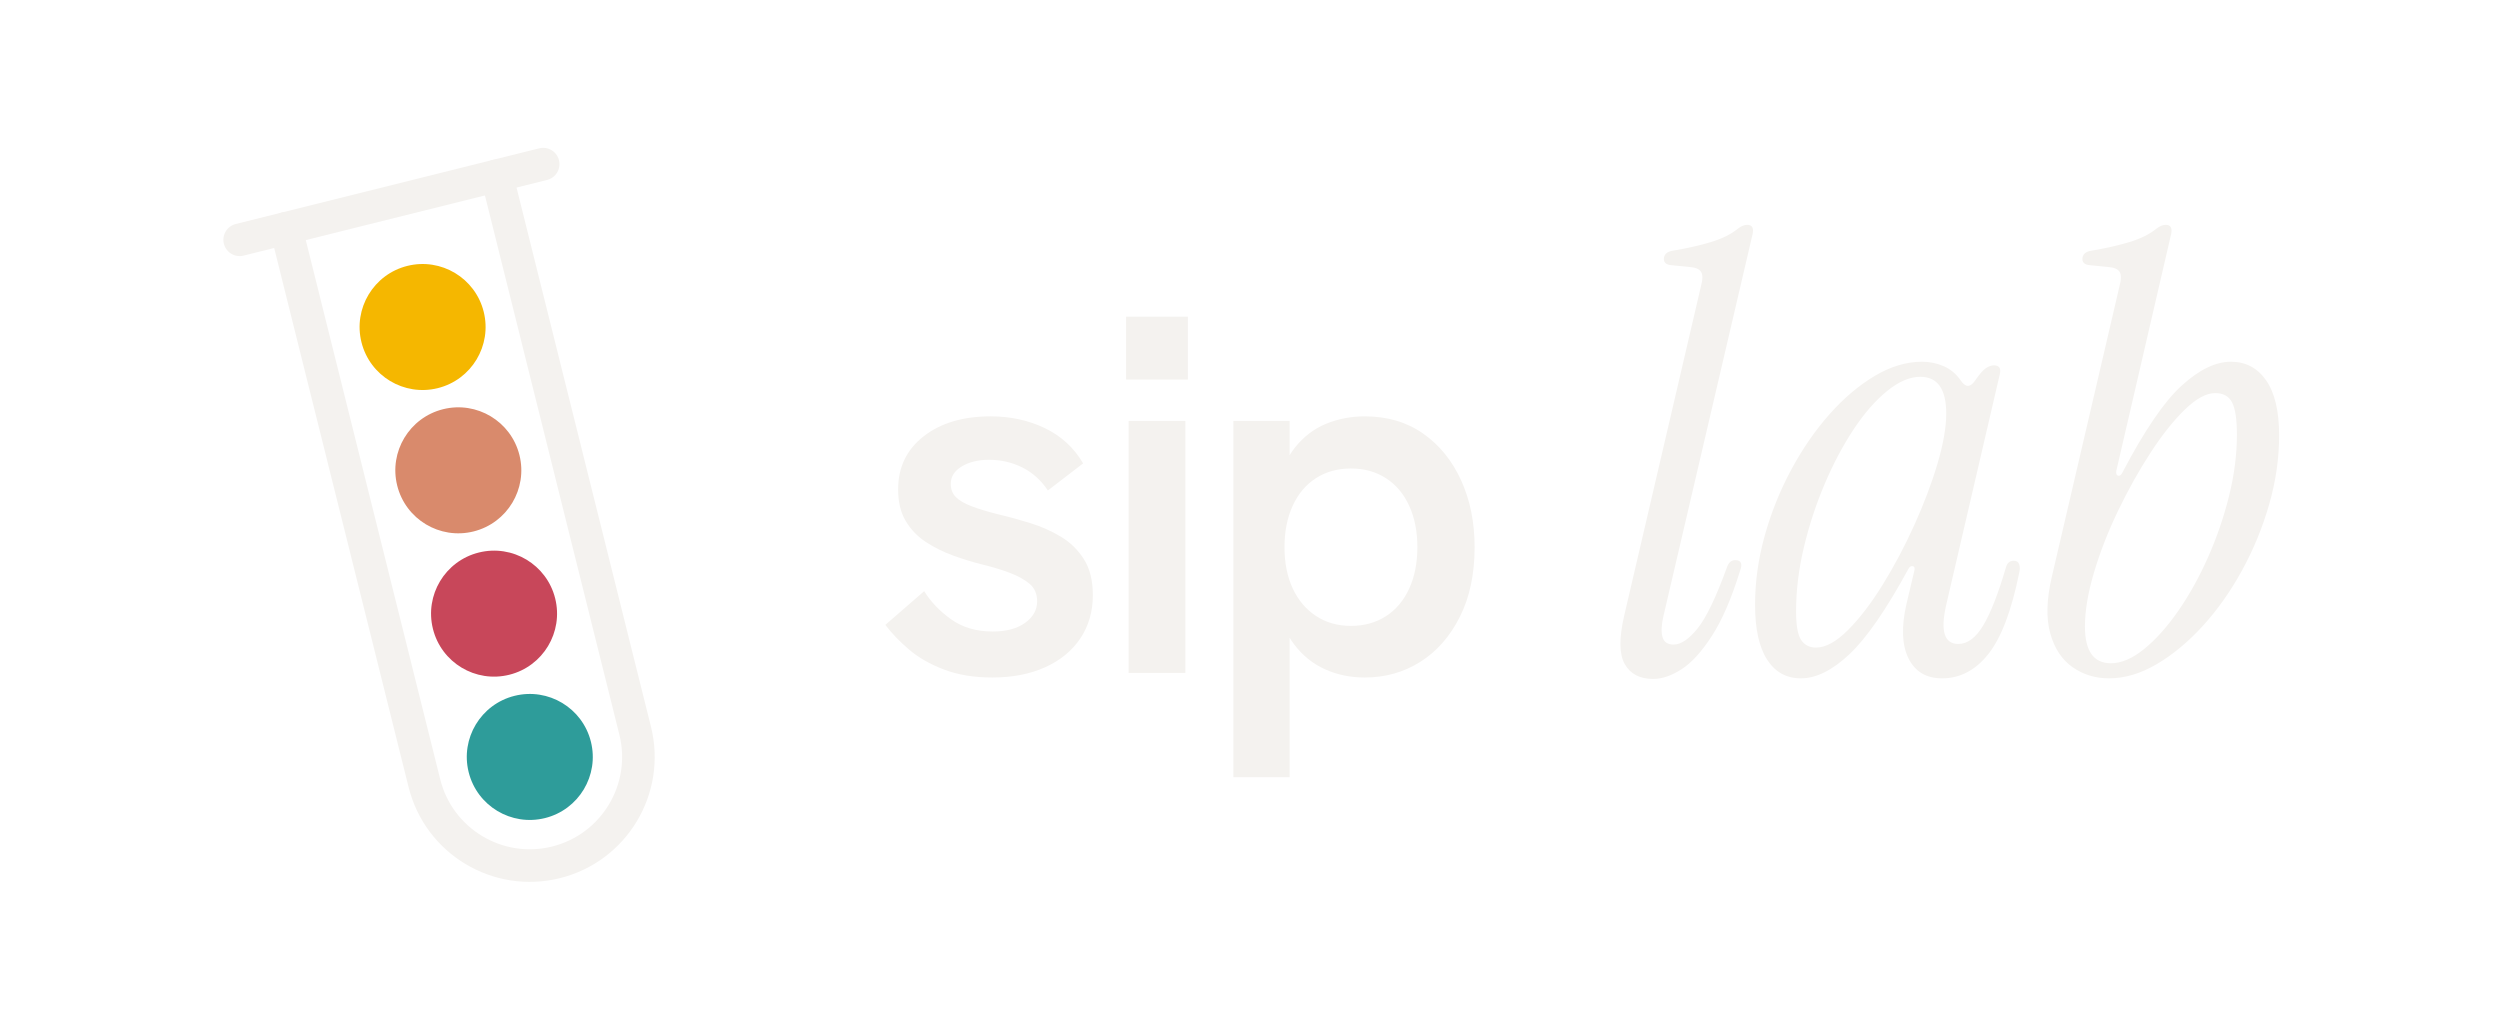
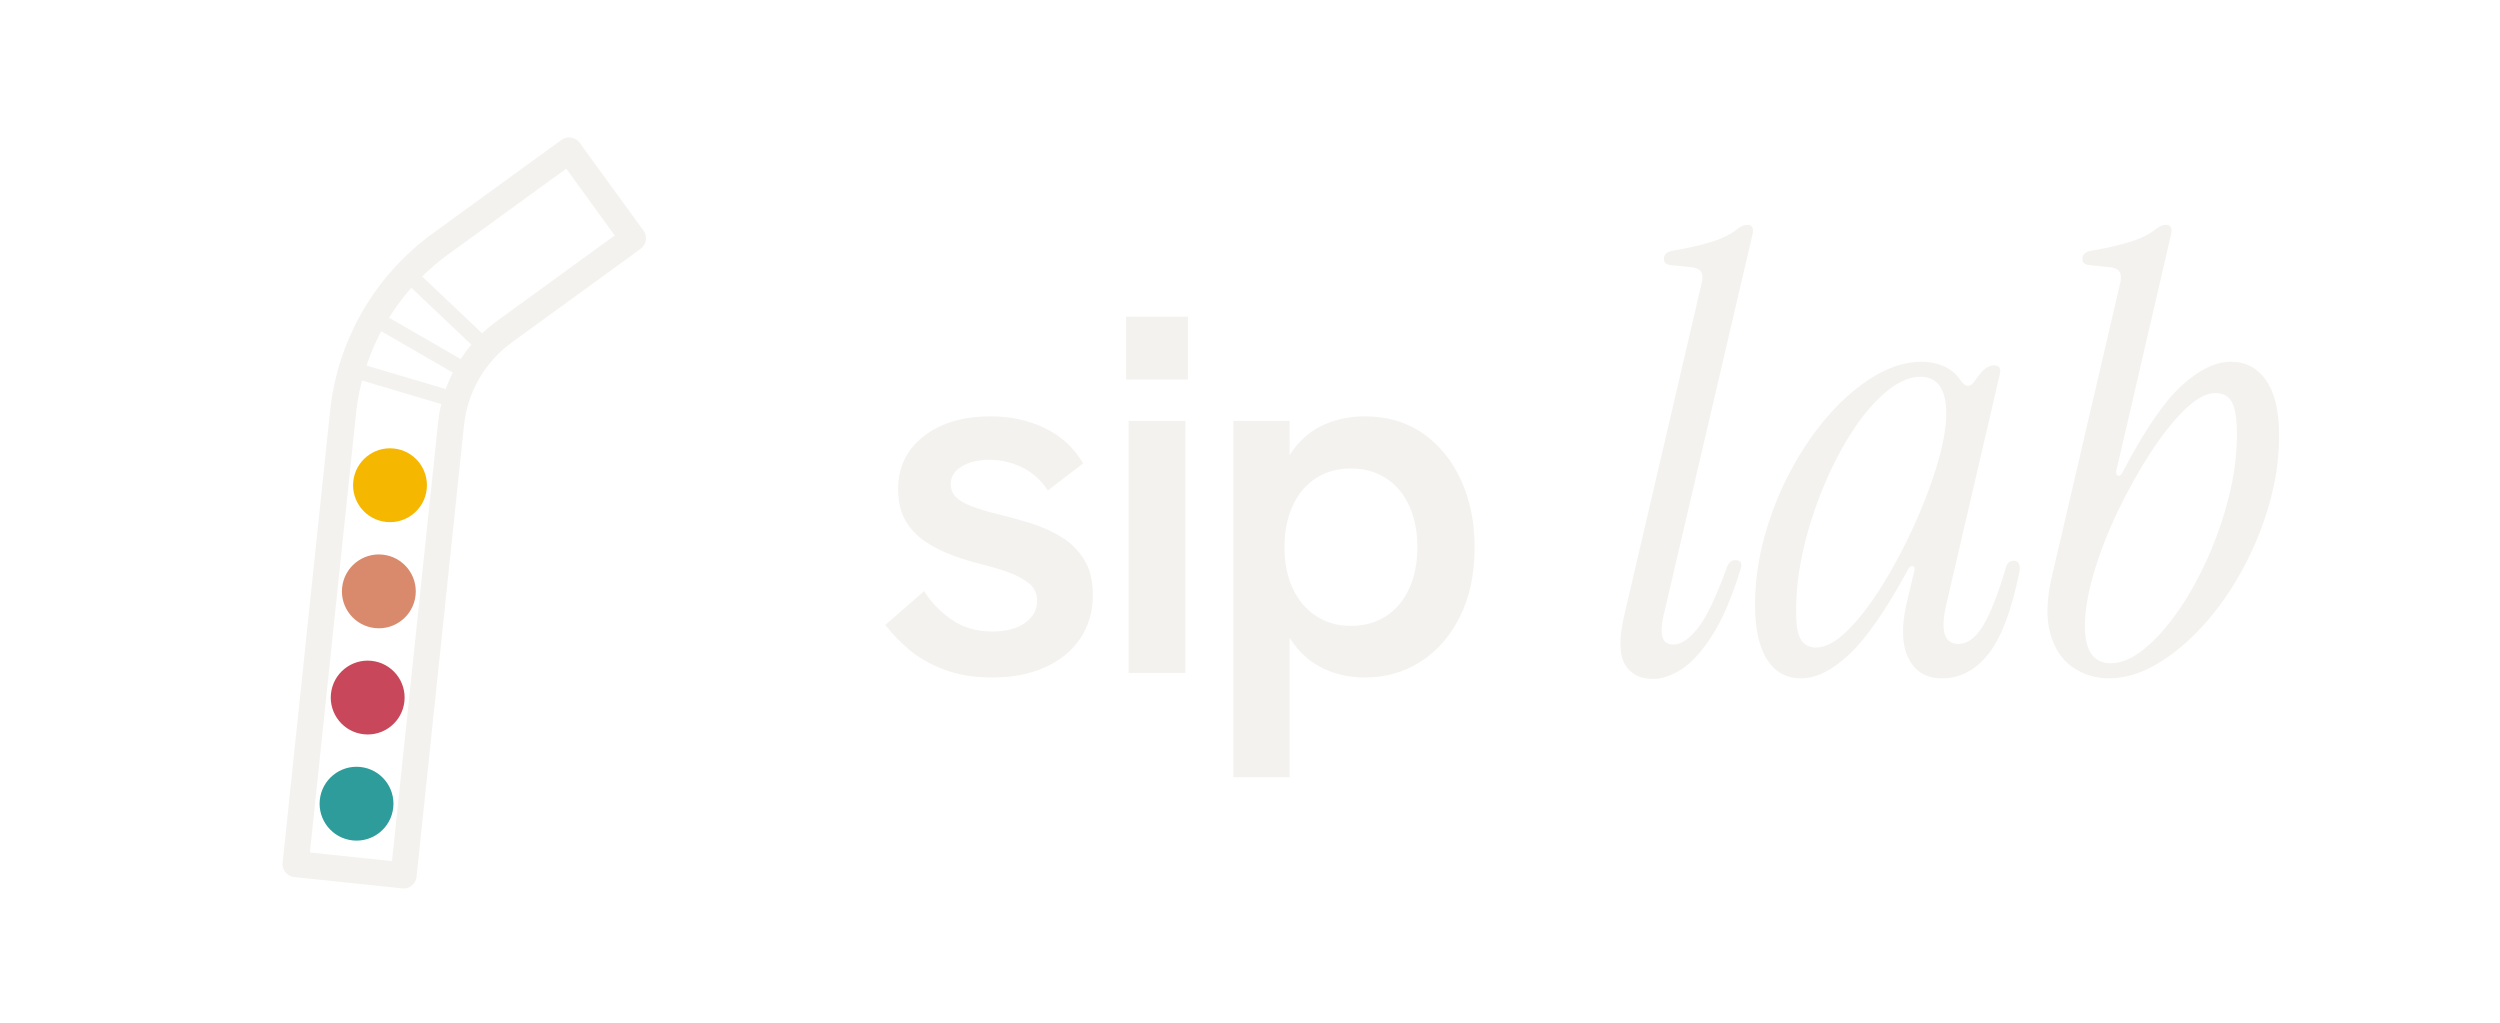
<svg xmlns="http://www.w3.org/2000/svg" viewBox="0 0 587 240" width="587" height="240">
-   <g transform="rotate(-14 110.00 120.00)">
-     <circle cx="110.00" cy="179.50" r="14.79" fill="#2E9C9A" />
-     <circle cx="110.00" cy="144.82" r="14.79" fill="#C8475A" />
-     <circle cx="110.00" cy="110.14" r="14.79" fill="#D98A6C" />
-     <circle cx="110.00" cy="75.46" r="14.79" fill="#F5B700" />
-     <path d="M84.50 45.20 V179.50 A25.50 25.50 0 0 0 135.50 179.50 V45.20" fill="none" stroke="#F4F2EF" stroke-width="7.65" stroke-linecap="round" stroke-linejoin="round" />
-     <path d="M73.28 45.20 H146.72" fill="none" stroke="#F4F2EF" stroke-width="7.65" stroke-linecap="round" />
+   <g transform="rotate(6 110.00 120.00)">
+     <circle cx="91.04" cy="191.08" r="8.67" fill="#2E9C9A" />
+     <circle cx="91.04" cy="166.02" r="8.67" fill="#C8475A" />
+     <circle cx="91.04" cy="140.95" r="8.67" fill="#D98A6C" />
+     <circle cx="91.04" cy="115.89" r="8.67" fill="#F5B700" />
+     <path d="M78.29 206.68 L78.29 100.04 A56.10 56.10 0 0 1 96.85 58.35 L124.65 33.32 L141.71 52.27 L113.92 77.30 A30.60 30.60 0 0 0 103.79 100.04 L103.79 206.68 Z" fill="none" stroke="#F4F2EF" stroke-width="6.12" stroke-linejoin="round" stroke-linecap="round" />
+     <path d="M79.24 89.76 L104.31 94.43" stroke="#F4F2EF" stroke-width="3.67" stroke-linecap="round" />
+     <path d="M83.14 77.22 L106.44 87.59" stroke="#F4F2EF" stroke-width="3.67" stroke-linecap="round" />
+     <path d="M89.85 65.93 L110.09 81.44" stroke="#F4F2EF" stroke-width="3.67" stroke-linecap="round" />
  </g>
  <path d="M232.96 159.08Q226.6 159.08 221.68 157.22Q216.76 155.36 213.4 152.48Q210.04 149.6 207.88 146.72L217.0 138.8Q219.28 142.52 223.3 145.4Q227.32 148.28 233.08 148.28Q237.88 148.28 240.7 146.24Q243.52 144.2 243.52 141.2Q243.52 138.56 241.72 137.06Q239.92 135.56 237.04 134.48Q234.16 133.4 230.68 132.56Q227.32 131.72 223.84 130.46Q220.36 129.2 217.42 127.28Q214.48 125.36 212.68 122.36Q210.88 119.36 210.88 114.92Q210.88 107.12 216.88 102.44Q222.88 97.76 232.6 97.76Q239.56 97.76 245.32 100.52Q251.08 103.28 254.32 108.8L246.04 115.16Q243.64 111.56 240.04 109.76Q236.44 107.96 232.24 107.96Q228.4 107.96 225.82 109.52Q223.24 111.08 223.24 113.6Q223.24 115.52 224.44 116.72Q225.64 117.92 228.16 118.88Q230.68 119.84 234.52 120.8Q238.12 121.64 241.96 122.84Q245.8 124.04 249.1 126.02Q252.4 128.0 254.5 131.3Q256.6 134.6 256.6 139.76Q256.6 145.52 253.66 149.9Q250.72 154.28 245.38 156.68Q240.04 159.08 232.96 159.08ZM265.0 158.0V98.84H278.32V158.0ZM264.4 89.12V74.36H278.92V89.12ZM289.6 182.48V98.84H302.8V115.28L299.44 115.4Q301.0 108.92 304.06 105.08Q307.12 101.24 311.38 99.5Q315.64 97.76 320.44 97.76Q328.36 97.76 334.12 101.78Q339.88 105.8 343.06 112.76Q346.24 119.72 346.24 128.48Q346.24 137.96 342.76 144.86Q339.28 151.76 333.46 155.42Q327.64 159.08 320.44 159.08Q315.4 159.08 311.14 157.16Q306.88 155.24 303.94 151.4Q301.0 147.56 299.8 142.04L302.8 141.44V182.48ZM317.2 146.96Q321.88 146.96 325.42 144.68Q328.96 142.4 330.88 138.2Q332.8 134.0 332.8 128.48Q332.8 122.96 330.88 118.76Q328.96 114.56 325.42 112.28Q321.88 110.0 317.2 110.0Q312.52 110.0 308.98 112.28Q305.44 114.56 303.52 118.76Q301.6 122.96 301.6 128.48Q301.6 134.0 303.52 138.14Q305.44 142.28 308.98 144.62Q312.52 146.96 317.2 146.96Z" fill="#F4F2EF" />
  <path d="M388.158 159.416Q383.486 159.416 381.503 155.947Q379.521 152.478 381.362 144.548L399.345 67.376Q400.053 64.827 399.416 63.836Q398.778 62.845 396.796 62.703L392.548 62.278Q390.424 62.137 390.707 60.438Q390.99 59.163 392.69 58.88Q397.787 58.03 401.752 56.827Q405.717 55.623 408.124 53.641Q409.257 52.791 410.248 52.791Q411.947 52.791 411.522 54.915L390.566 144.69Q389.858 147.805 390.353 149.575Q390.849 151.345 392.973 151.345Q395.522 151.345 398.566 147.592Q401.61 143.84 405.434 133.362Q406.0 131.521 407.416 131.521Q409.54 131.521 408.549 134.07Q405.575 143.698 401.964 149.292Q398.354 154.885 394.814 157.15Q391.274 159.416 388.158 159.416ZM422.85 159.274Q417.753 159.274 414.921 154.885Q412.089 150.495 412.089 141.999Q412.089 133.928 414.354 125.786Q416.62 117.644 420.585 110.281Q424.55 102.918 429.576 97.254Q434.603 91.59 440.196 88.262Q445.79 84.934 451.312 84.934Q454.002 84.934 456.41 85.996Q458.817 87.058 460.374 89.324Q461.224 90.598 462.074 90.598Q462.923 90.598 463.773 89.324Q465.33 87.058 466.322 86.421Q467.313 85.784 468.162 85.784Q470.003 85.784 469.578 87.766L456.976 141.999Q454.852 151.203 459.808 151.203Q463.065 151.203 465.684 146.814Q468.304 142.424 470.994 133.22Q471.419 131.662 472.835 131.662Q473.826 131.662 474.11 132.512Q474.393 133.362 474.11 134.494Q471.419 147.805 466.888 153.54Q462.357 159.274 455.985 159.274Q450.462 159.274 448.126 154.602Q445.79 149.929 447.63 141.858L449.471 134.07Q449.754 133.078 449.117 132.937Q448.48 132.795 448.055 133.645Q440.267 147.946 434.249 153.61Q428.231 159.274 422.85 159.274ZM426.39 152.053Q429.789 152.053 433.895 147.946Q438.002 143.84 442.037 137.326Q446.073 130.813 449.471 123.308Q452.87 115.803 454.923 108.865Q456.976 101.926 456.976 97.112Q456.976 88.474 450.887 88.474Q447.206 88.474 443.099 91.802Q438.993 95.13 435.24 100.794Q431.488 106.458 428.444 113.608Q425.399 120.759 423.558 128.476Q421.718 136.194 421.718 143.557Q421.718 148.513 422.921 150.283Q424.125 152.053 426.39 152.053ZM495.208 159.274Q490.394 159.274 486.641 156.655Q482.889 154.035 481.402 148.725Q479.915 143.415 481.756 135.486L497.615 67.376Q498.323 64.827 497.686 63.836Q497.049 62.845 495.066 62.703L490.818 62.278Q488.694 62.137 488.978 60.438Q489.261 59.163 490.96 58.88Q496.058 58.03 500.022 56.827Q503.987 55.623 506.394 53.641Q507.527 52.791 508.518 52.791Q510.218 52.791 509.793 54.915L496.907 110.564Q496.766 111.555 497.332 111.697Q497.898 111.838 498.323 110.989Q506.111 96.121 512.271 90.528Q518.43 84.934 523.811 84.934Q529.05 84.934 532.095 89.324Q535.139 93.714 535.139 102.21Q535.139 110.281 532.803 118.423Q530.466 126.565 526.431 133.928Q522.395 141.291 517.227 146.955Q512.058 152.619 506.394 155.947Q500.73 159.274 495.208 159.274ZM495.633 155.734Q499.314 155.734 503.421 152.407Q507.527 149.079 511.421 143.486Q515.315 137.893 518.43 130.884Q521.546 123.874 523.386 116.44Q525.227 109.006 525.227 102.068Q525.227 96.687 524.094 94.492Q522.962 92.298 520.13 92.298Q517.014 92.298 513.05 96.121Q509.085 99.944 504.978 106.245Q500.872 112.546 497.332 119.91Q493.792 127.273 491.668 134.424Q489.544 141.574 489.544 147.097Q489.544 155.734 495.633 155.734Z" fill="#F4F2EF" />
</svg>
